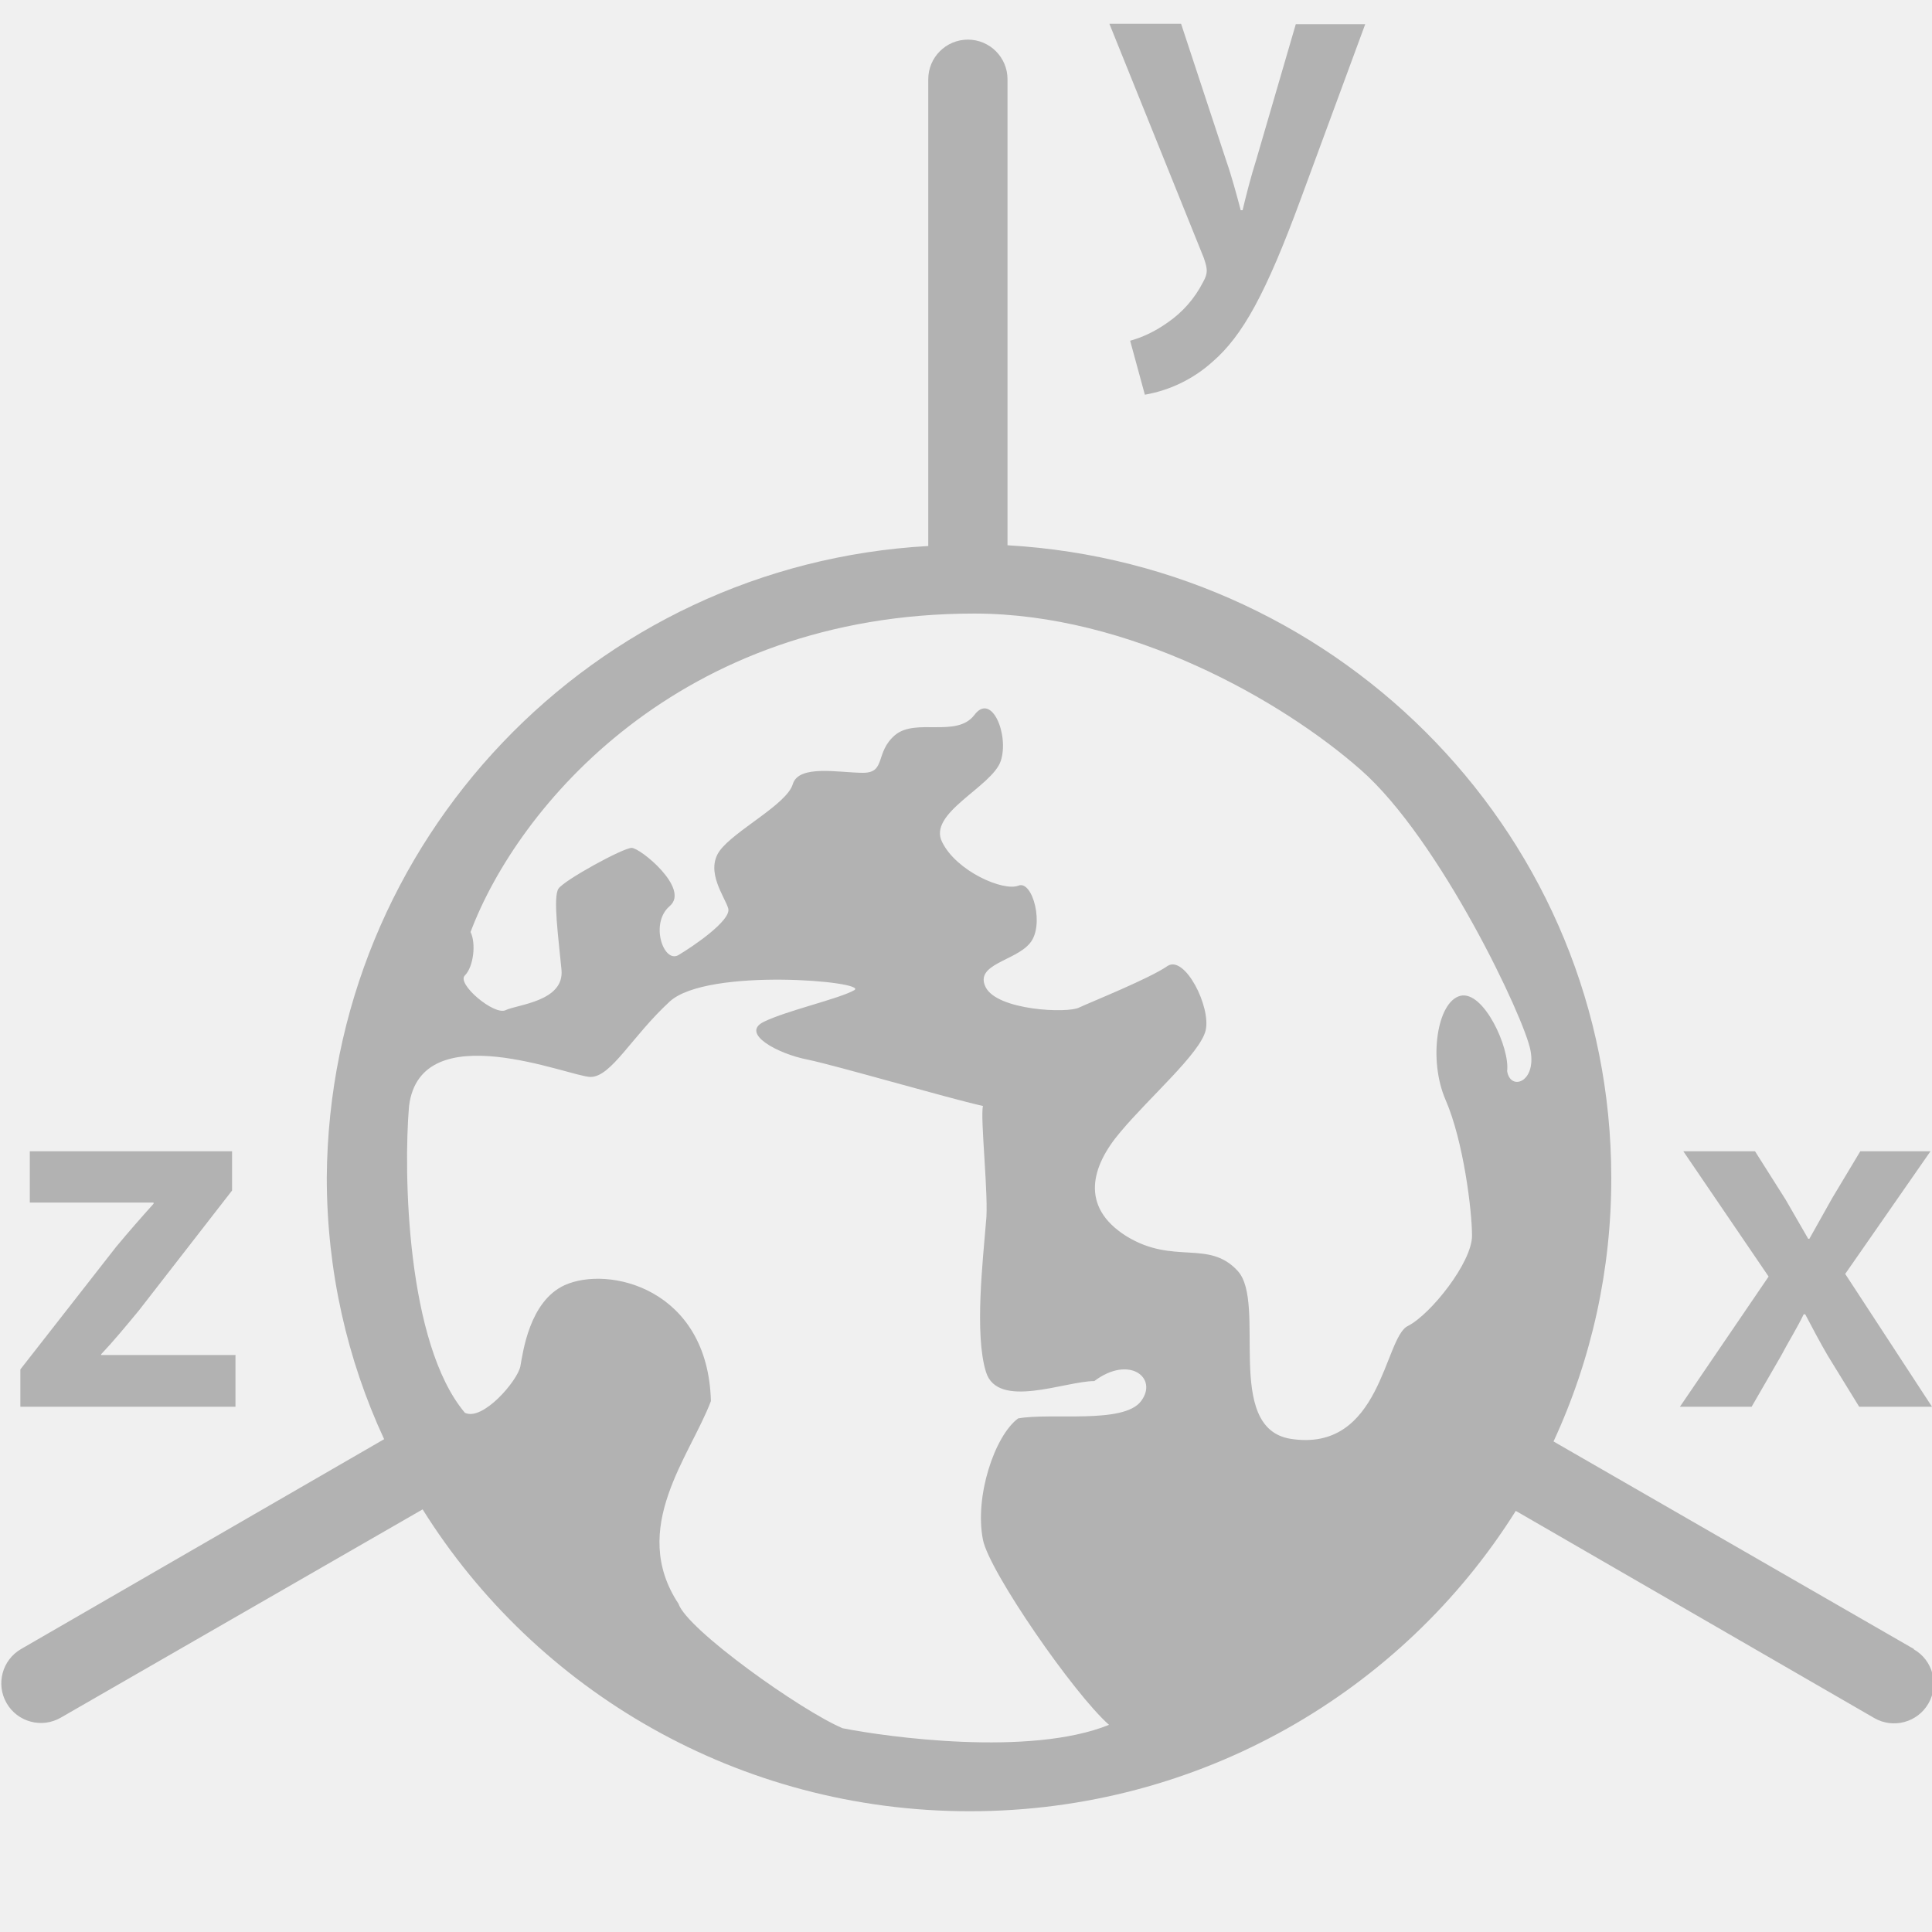
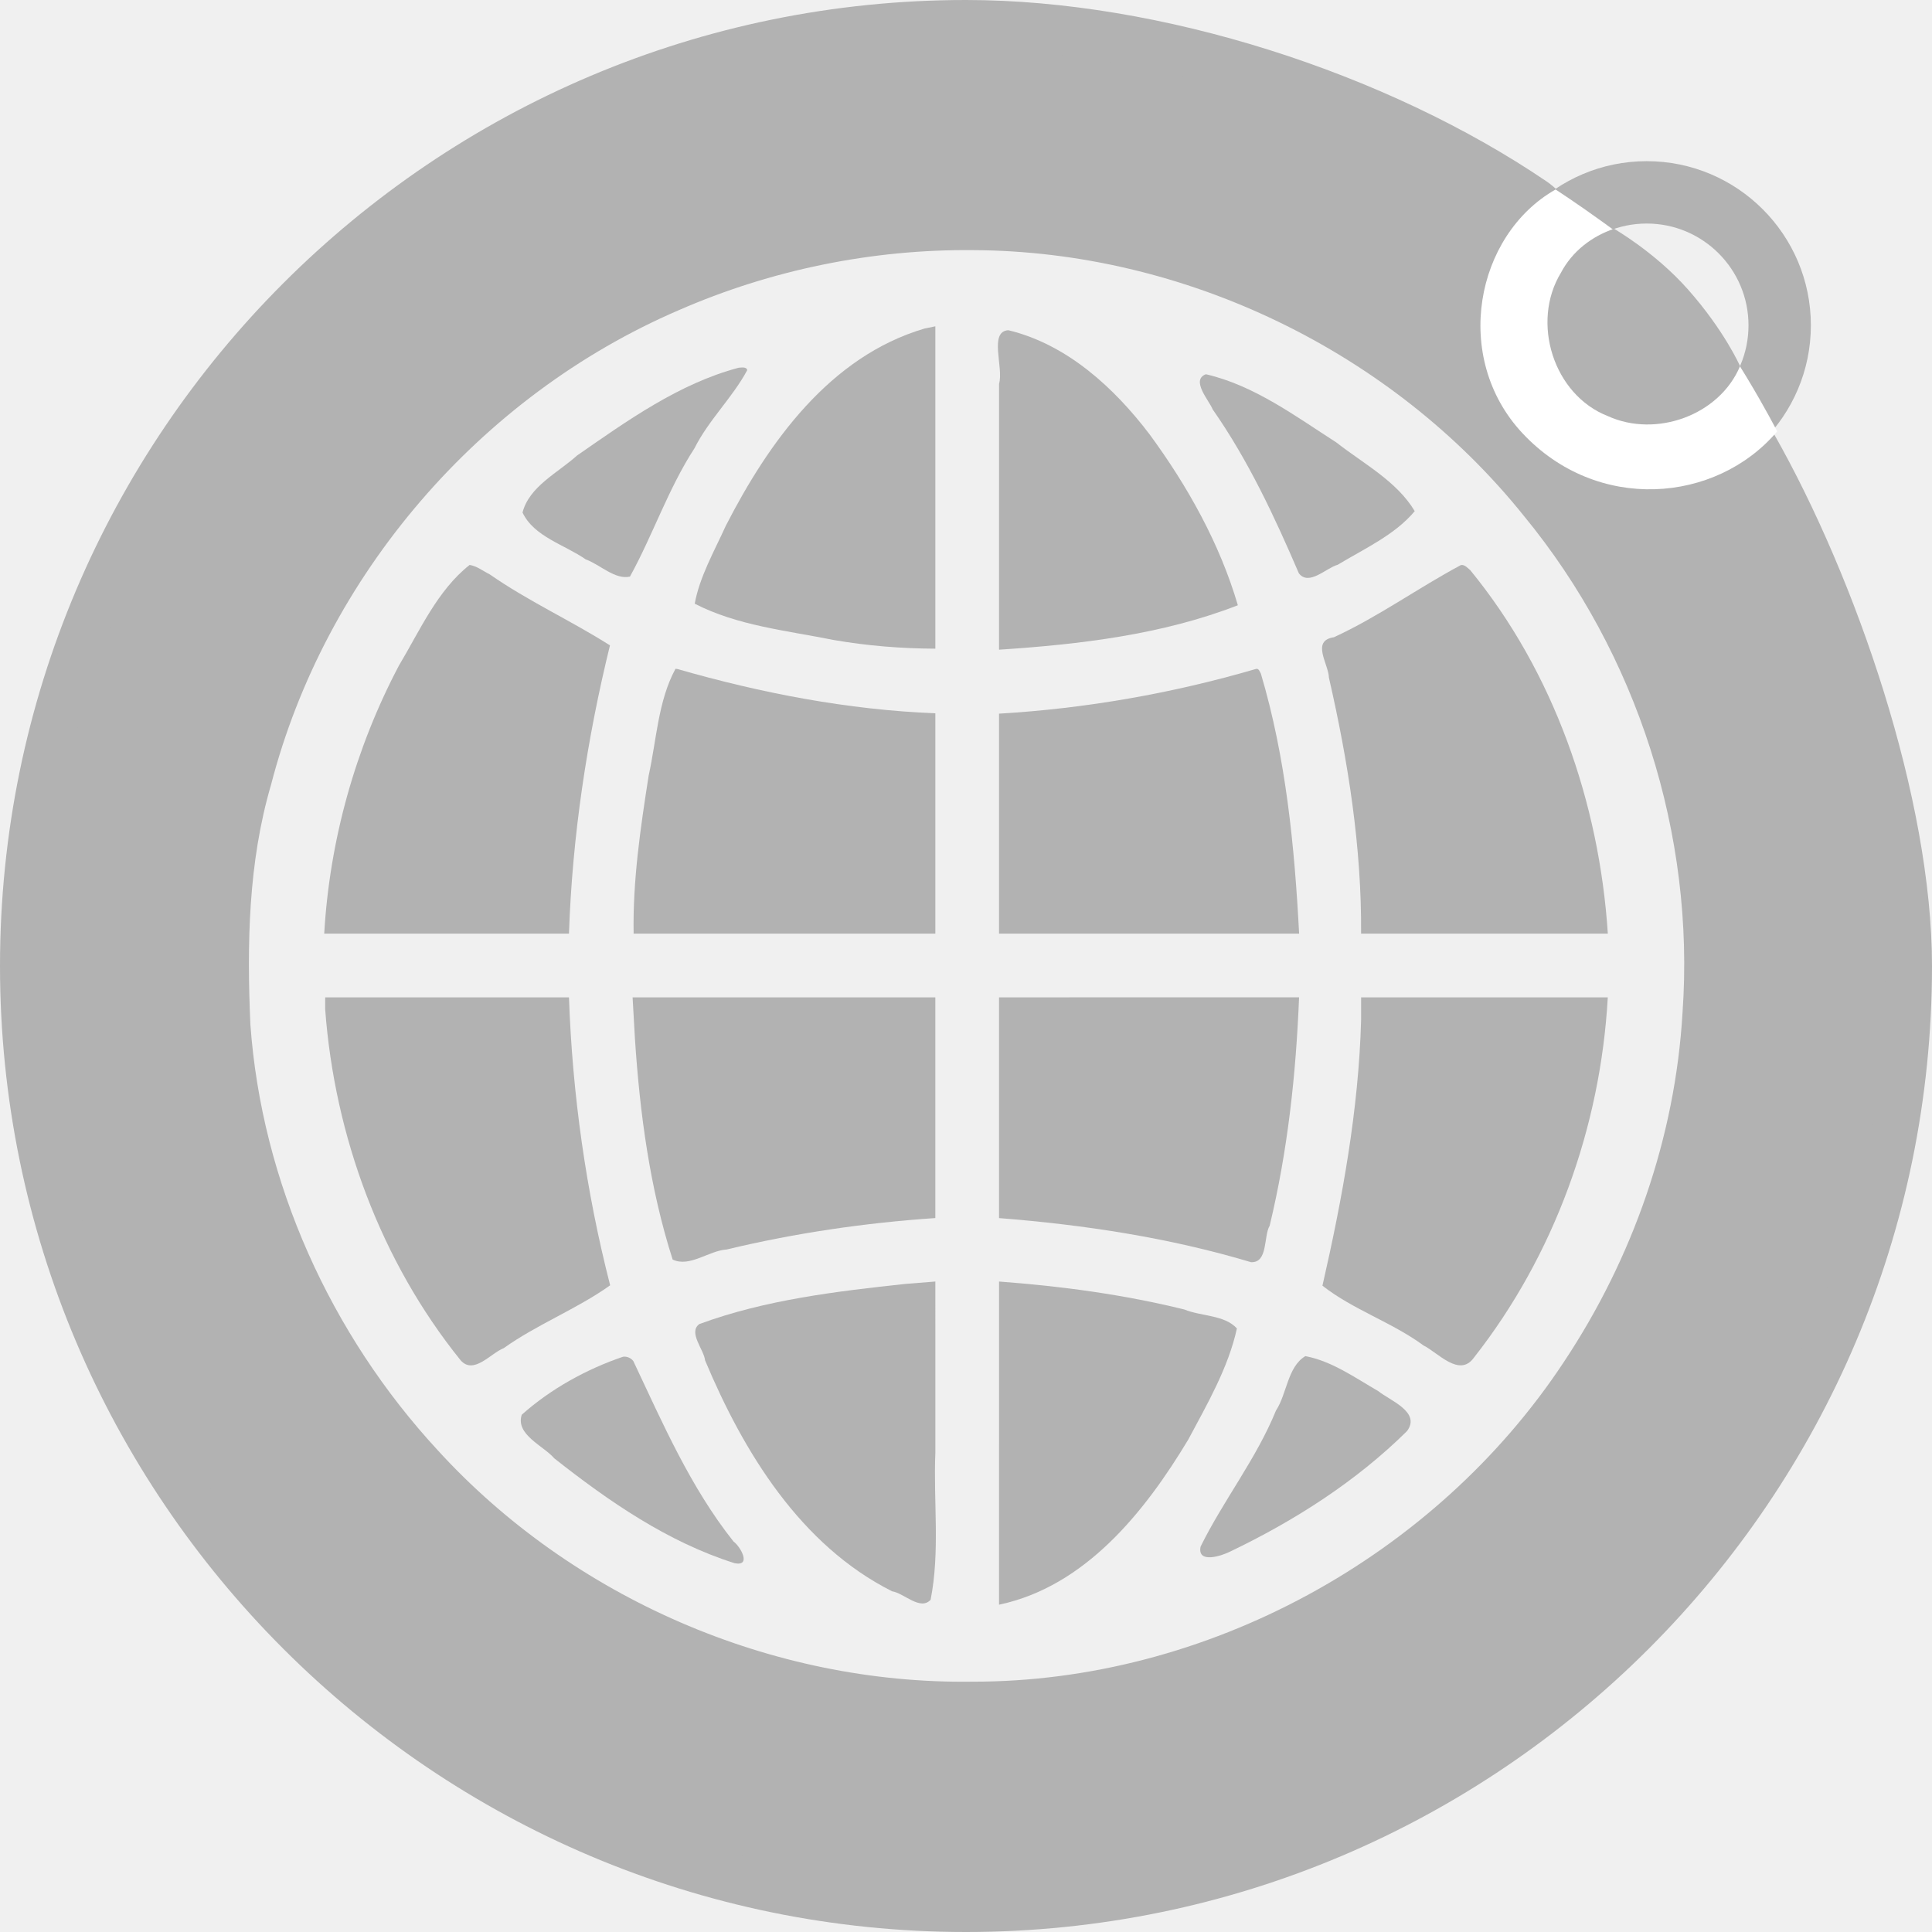
- <svg xmlns="http://www.w3.org/2000/svg" width="512" height="512" viewBox="-247 -247 512 512" xml:space="preserve">
-   <switch>
-     <g>
-       <g fill="#B2B2B2">
-         <path d="m260.2 190-95.5-55A165.3 165.3 0 0 0 180 65c0-89.3-70.8-162.4-160-167.5V-226a10.5 10.5 0 1 0-21 0v123.7A168.8 168.8 0 0 0-160.4 65c0 24.8 5.4 48.3 15.2 69.4l-96.2 55.6a10.5 10.5 0 1 0 10.5 18.2L-135 153c30 48 83.7 80 145 80 61.1 0 114.7-31.8 144.7-79.6l95 54.9a10.5 10.5 0 1 0 10.5-18.2zM55.4 124.3c-4.6 6.2-24 3-32.6 4.6-6.2 4.6-11.6 20.7-9.3 32.2 1.7 8.4 24 40.7 33.4 49-21 8.5-59 3.2-70.6.9-10.9-4.6-41.2-26.1-43.5-33-13.2-20 3.1-39.1 8.6-53.7-.8-29.9-27.2-36-38.8-30.7-9.3 4.3-11 17.7-11.7 21.5-.8 3.9-10 14.6-14.7 12.3-15.5-18.4-16.3-63.7-14.8-81.3 3.1-24.5 42.7-7.7 48.1-7.7 5.5 0 10.9-10.7 21-20 10-9.1 52.8-5.3 48.9-3-4 2.3-17.9 5.4-24 8.4-6.3 3.1 3.8 8.5 11.6 10 7.7 1.6 36.4 10 46.5 12.3-.8 3 1.6 24.5.8 30.7-.8 10-3.1 29.9 0 39.8 3.1 10 21 2.4 28.7 2.4 9.3-7 17-.8 12.4 5.3zm97-87.4c.8-6.1-6.2-21.5-12.4-20-6.2 1.6-8.5 17-3.9 27.6 4.7 10.8 7 29.2 7 36 0 7-10.9 20.8-17 23.9-6.3 3-7 33.7-31.1 29.9-17.8-2.9-6.2-36-14-44.5-7.7-8.4-17-1.5-29.5-9.2C39.1 72.8 42.2 62 50 52.9c7.7-9.2 21-20.7 22.5-26.8C74 19.9 67 6 62.4 9 57.7 12.3 42.2 18.5 39 20c-3 1.6-21.7.8-24.8-5.4C11.2 8.5 22 7.7 25.9 3c4-4.6.8-16.8-3-15.3-4 1.6-16.4-3.8-20.2-11.5-4-7.7 13.1-14.6 15.5-21.5 2.3-6.9-2.4-18.4-7-12.2-4.7 6.1-15.5.7-21 5.3-5.4 4.6-2.3 10-8.5 10s-17-2.3-18.6 3c-1.6 5.4-15.5 12.3-19.4 17.7C-60.2-16-54.8-9.2-54-6.2c.8 3.1-9.3 10-13.2 12.3-3.9 2.3-7.7-8.4-2.3-13s-7.8-15.4-10.1-15.4-17.8 8.5-19.4 10.8c-1.5 2.3 0 13 .8 21.5.8 8.4-11.7 9.2-14.8 10.7-3 1.5-13.1-7-10.8-9.2 2.3-2.3 3-8.5 1.5-11.5 12.4-33 55.1-84.4 133.5-84.4 41.1 0 81.5 23 102.4 41.4 21 18.4 43.5 66 45 74.4 1.6 8.5-5.4 10.8-6.2 5.4z" />
-         <path d="M72.8-175.2c0 .8-.3 1.8-1 3a28.8 28.8 0 0 1-9.4 10.7c-3.5 2.5-7 4-9.9 4.8l3.9 14.3a36 36 0 0 0 17.9-8.7c8-6.9 14.2-18.1 23.5-43.4l17-46.1H96.4l-10.5 36c-1.4 4.4-2.7 9.5-3.6 13.3h-.5c-1-3.8-2.4-9-3.8-13L66-240.7H47l25 62c.6 1.7.8 2.7.8 3.4zM217.2 125.8l7.8-13.5c2-3.8 4.1-7.1 6-11h.4c2 3.8 3.9 7.4 6 11l8.3 13.5H265l-23-35.2 22.6-32.5H246l-7.5 12.5-6 10.7h-.3l-6-10.4-8.1-12.8h-19l22.6 33.2-23.5 34.5h18.9zM-184.7 112.1h-35.5v-.2c3.4-3.6 6.6-7.5 10-11.6l24.7-31.8V58.1h-53.6v13.6h32.8v.3c-3.5 3.9-6.4 7.2-9.9 11.4l-25.4 32.5v9.9h57V112z" />
+ <svg xmlns="http://www.w3.org/2000/svg" id="Capa_2" data-name="Capa 2" viewBox="0 0 154.88 154.88" version="1.1">
+   <defs id="defs1">
+     <style id="style1">
+       .cls-1 {
+         fill: #b2b2b2;
+       }
+     </style>
+   </defs>
+   <g id="Capa_1-2" data-name="Capa 1">
+     <g id="g8">
+       <g id="g6" style="display:none">
+         <path class="cls-1" d="m 77.44,133.97 c -31.17,0 -56.53,-25.36 -56.53,-56.53 0,-31.17 25.36,-56.53 56.53,-56.53 31.17,0 56.53,25.36 56.53,56.53 0,31.17 -25.36,56.53 -56.53,56.53 z m 0,-108.07 c -28.42,0 -51.54,23.12 -51.54,51.54 0,28.42 23.12,51.54 51.54,51.54 28.42,0 51.54,-23.12 51.54,-51.54 0,-28.42 -23.12,-51.54 -51.54,-51.54 z" id="path1" />
+         <path class="cls-1" d="m 77.44,133.97 c -17.82,0 -31.77,-24.83 -31.77,-56.53 0,-31.7 13.96,-56.53 31.77,-56.53 17.81,0 31.77,24.83 31.77,56.53 0,31.7 -13.96,56.53 -31.77,56.53 z m 0,-108.07 c -14.51,0 -26.78,23.6 -26.78,51.54 0,27.94 12.27,51.54 26.78,51.54 14.51,0 26.78,-23.6 26.78,-51.54 C 104.22,49.5 91.95,25.9 77.44,25.9 Z" id="path2" />
+         <path class="cls-1" d="m 117.55,116.14 c -0.6,0 -1.2,-0.21 -1.68,-0.64 -8.85,-8 -23.22,-12.77 -38.44,-12.77 -15.22,0 -29.59,4.77 -38.44,12.77 -1.02,0.92 -2.6,0.84 -3.53,-0.18 -0.92,-1.02 -0.84,-2.6 0.18,-3.53 9.74,-8.8 25.36,-14.06 41.78,-14.06 16.42,0 32.04,5.26 41.79,14.06 1.02,0.92 1.1,2.5 0.18,3.53 -0.49,0.54 -1.17,0.82 -1.85,0.82 z" id="path3" />
+         <path class="cls-1" d="m 77.44,57.15 c -16.42,0 -32.04,-5.26 -41.78,-14.06 -1.02,-0.92 -1.1,-2.5 -0.18,-3.53 0.93,-1.02 2.51,-1.1 3.53,-0.18 8.85,8 23.22,12.77 38.44,12.77 15.22,0 29.59,-4.77 38.44,-12.77 1.02,-0.93 2.6,-0.85 3.53,0.18 0.92,1.02 0.84,2.6 -0.18,3.53 -9.75,8.81 -25.37,14.06 -41.79,14.06 z" id="path4" />
+         <path class="cls-1" d="M 131.47,79.94 H 23.4 c -1.38,0 -2.5,-1.12 -2.5,-2.5 0,-1.38 1.12,-2.5 2.5,-2.5 h 108.07 c 1.38,0 2.5,1.12 2.5,2.5 0,1.38 -1.12,2.5 -2.5,2.5 z" id="path5" />
+         <path class="cls-1" d="m 77.44,133.97 c -1.38,0 -2.5,-1.12 -2.5,-2.5 V 23.41 c 0,-1.38 1.12,-2.5 2.5,-2.5 1.38,0 2.5,1.12 2.5,2.5 v 108.07 c 0,1.38 -1.12,2.5 -2.5,2.5 z" id="path6" />
      </g>
+       <path d="M 77.439,0 C 34.739,0 0,34.739 0,77.439 c 0,42.7 34.739,77.441 77.439,77.441 42.7,0 77.441,-34.741 77.441,-77.441 0,-13.39 -6.09,-31.047 -12.65,-42.617 -0.051,-0.091 -0.137,-0.145 -0.197,-0.227 -0.272,0.32 -0.559,0.626 -0.859,0.918 -0.3,0.292 -0.614,0.57 -0.941,0.832 -0.327,0.262 -0.666,0.51 -1.018,0.74 -0.351,0.231 -0.713,0.446 -1.086,0.643 -5e-4,2.62e-4 -10e-4,-2.63e-4 -0.002,0 6.043,10.841 11.764,27.353 11.764,39.711 0,39.95 -32.501,72.451 -72.451,72.451 -39.95,0 -72.449,-32.501 -72.449,-72.451 0,-39.95 32.499,-72.449 72.439,-72.449 14.575,0 31.702,5.511 43.719,13.668 0.232,-0.339 0.48,-0.667 0.742,-0.982 0.003,-0.003 0.005,-0.006 0.008,-0.01 0.789,-0.946 2.088,-1.543 3.109,-2.237 -0.166,-0.231 -0.737,-0.688 -0.986,-0.859 C 111.171,5.83 93.039,0 77.439,0 Z" style="baseline-shift:baseline;display:inline;overflow:visible;vector-effect:none;fill:#b2b2b2;enable-background:accumulate;stop-color:#000000;stop-opacity:1" id="path27" />
+       <path d="m 132.01,12.92 c -7.26,0 -13.16,5.9 -13.16,13.16 0,7.26 5.9,13.16 13.16,13.16 7.26,0 13.16,-5.9 13.16,-13.16 0,-7.26 -5.9,-13.16 -13.16,-13.16 z m 0,5 c 4.5,0 8.16,3.66 8.16,8.16 0,4.5 -3.65,8.16 -8.16,8.16 -4.51,0 -8.17,-3.66 -8.17,-8.16 0,-4.5 3.67,-8.16 8.17,-8.16 z" style="baseline-shift:baseline;display:inline;overflow:visible;vector-effect:none;fill:#b2b2b2;enable-background:accumulate;stop-color:#000000;stop-opacity:1" id="path26" />
+       <path style="opacity:1;fill:#b2b2b2;fill-opacity:1;fill-rule:evenodd;stroke-width:0.003" d="M 76.787,4.062 C 67.505,3.911 58.278,5.962 49.677,9.359 30.059,17.247 14.204,33.93 7.566,53.967 4.619,62.603 3.353,71.776 3.796,80.885 4.517,98.797 12.26,116.279 24.942,128.981 c 12.042,12.35 28.609,20.075 45.796,21.653 14.647,1.257 29.69,-1.749 42.522,-8.963 12.279,-6.799 22.48,-17.173 29.146,-29.485 6.754,-12.469 9.887,-26.984 8.356,-41.103 -1.674,-11.613 -5.602,-22.88 -11.213,-33.178 -0.416,-0.893 -1.489,0.107 -2.148,0.125 -3.794,1.171 -8.1,0.751 -11.498,-1.352 -3.414,-2.225 -6.304,-5.847 -6.335,-10.08 -0.266,-3.052 0.555,-6.075 2.004,-8.746 0.212,-0.735 -1.201,-0.874 -1.589,-1.344 C 108.748,9.723 95.989,5.425 82.907,4.178 80.869,4.068 78.827,4.054 76.787,4.062 Z m 1.225,15.991 c 16.928,0.073 33.575,8.123 44.142,21.293 9.096,11.048 13.738,25.576 12.727,39.83 -0.581,9.971 -3.981,19.686 -9.508,28 -10.304,15.619 -28.658,25.674 -47.458,25.637 -16.059,0.214 -32.008,-6.721 -42.818,-18.546 C 26.499,106.966 20.976,94.762 20.072,82.123 19.79,75.69 19.899,69.15 21.726,62.921 26.056,46.159 38.455,31.734 54.401,24.872 61.814,21.631 69.917,19.972 78.012,20.053 Z" id="path29" />
+       <path style="opacity:1;fill:#b2b2b2;fill-opacity:1;fill-rule:evenodd;stroke-width:0.004" d="m 117.126,45.293 c -3.435,1.833 -6.629,4.149 -10.188,5.79 -1.862,0.28 -0.435,2.132 -0.404,3.241 1.541,6.724 2.629,13.611 2.579,20.524 6.593,0 13.186,0 19.78,0 -0.682,-10.493 -4.337,-20.965 -11.028,-29.139 -0.208,-0.173 -0.439,-0.451 -0.739,-0.416 z" id="path30" />
+       <path id="path26-2" style="baseline-shift:baseline;display:inline;overflow:visible;vector-effect:none;fill:#ffffff;fill-opacity:1;enable-background:accumulate;stop-color:#000000" d="m 124.703,15.19 c -6.453,3.671 -8.309,13.491 -2.657,19.536 5.978,6.395 15.514,5.637 20.425,-0.145 0,0 -3.889,-7.571 -7.653,-11.545 -3.144,-3.319 -10.115,-7.846 -10.115,-7.846 z" />
+       <path style="opacity:1;fill:#b2b2b2;fill-opacity:1;fill-rule:evenodd;stroke-width:0.004" d="m 109.114,81.768 c -0.195,7.184 -1.508,14.342 -3.099,21.299 2.445,1.925 5.568,2.93 8.104,4.794 1.157,0.573 2.872,2.589 4.032,0.984 6.456,-8.209 10.158,-18.481 10.738,-28.891 -6.592,0 -13.184,0 -19.775,0 0,0.605 0,1.209 0,1.814 z" id="path31" />
+       <path style="opacity:1;fill:#b2b2b2;fill-opacity:1;fill-rule:evenodd;stroke-width:0.004" d="m 92.115,79.953 c -4.009,1.75e-4 -8.018,3.5e-4 -12.027,5.25e-4 0,5.898 0,11.796 0,17.695 6.82,0.536 13.651,1.574 20.198,3.534 1.38,0.074 1,-2.089 1.497,-2.921 1.446,-5.991 2.112,-12.158 2.358,-18.309 -4.009,1.75e-4 -8.018,3.5e-4 -12.027,5.25e-4 z" id="path32" />
+       <path style="opacity:1;fill:#b2b2b2;fill-opacity:1;fill-rule:evenodd;stroke-width:0.004" d="m 50.899,83.246 c 0.391,5.978 1.194,12.022 3.025,17.727 1.361,0.652 2.906,-0.719 4.328,-0.806 5.49,-1.318 11.098,-2.139 16.73,-2.521 0,-5.897 0,-11.795 0,-17.692 -8.09,0 -16.179,0 -24.269,0 0.062,1.097 0.124,2.195 0.186,3.292 z" id="path33" />
+       <path style="opacity:1;fill:#b2b2b2;fill-opacity:1;fill-rule:evenodd;stroke-width:0.004" d="m 54.149,53.619 c -1.395,2.562 -1.519,5.714 -2.148,8.554 -0.657,4.193 -1.28,8.419 -1.206,12.674 8.063,0 16.125,0 24.188,0 0,-5.888 0,-11.776 0,-17.664 -7.021,-0.28 -13.94,-1.617 -20.679,-3.551 -0.05,-0.003 -0.103,-0.024 -0.154,-0.014 z" id="path34" />
+       <path style="opacity:1;fill:#b2b2b2;fill-opacity:1;fill-rule:evenodd;stroke-width:0.004" d="m 37.648,45.288 c -2.59,2.041 -3.996,5.275 -5.668,8.069 -3.495,6.623 -5.558,14.013 -5.989,21.491 6.54,0 13.08,0 19.62,0 0.267,-7.796 1.432,-15.554 3.287,-23.112 C 45.761,49.744 42.333,48.186 39.266,46.048 38.742,45.788 38.236,45.38 37.648,45.288 Z" id="path35" />
+       <path style="opacity:1;fill:#b2b2b2;fill-opacity:1;fill-rule:evenodd;stroke-width:0.004" d="m 26.069,80.913 c 0.751,10.154 4.454,20.2 10.863,28.143 1.048,1.177 2.405,-0.575 3.445,-0.978 2.697,-1.923 5.861,-3.131 8.536,-5.041 -1.936,-7.548 -3.028,-15.294 -3.301,-23.083 -6.514,0 -13.029,0 -19.543,0 0,0.32 0,0.639 0,0.959 z" id="path36" />
+       <path style="opacity:1;fill:#b2b2b2;fill-opacity:1;fill-rule:evenodd;stroke-width:0.004" d="m 74.109,26.34 c -7.581,2.236 -12.483,9.096 -15.925,15.81 -0.915,2.02 -2.103,4.095 -2.491,6.245 3.412,1.765 7.395,2.156 11.133,2.91 2.694,0.467 5.423,0.686 8.157,0.697 0,-8.614 0,-17.229 0,-25.843 -0.291,0.06 -0.582,0.12 -0.873,0.18 z" id="path37" />
+       <path style="opacity:1;fill:#b2b2b2;fill-opacity:1;fill-rule:evenodd;stroke-width:0.004" d="m 59.22,29.478 c -4.791,1.268 -8.939,4.251 -12.966,7.042 -1.518,1.376 -3.831,2.473 -4.365,4.568 0.92,1.945 3.378,2.577 5.06,3.753 1.126,0.401 2.354,1.657 3.551,1.383 1.844,-3.346 3.072,-7.055 5.175,-10.29 1.134,-2.263 3.055,-4.072 4.226,-6.258 -0.051,-0.299 -0.481,-0.202 -0.68,-0.199 z" id="path38" />
+       <path style="opacity:1;fill:#b2b2b2;fill-opacity:1;fill-rule:evenodd;stroke-width:0.004" d="m 80.088,39.278 c 0,4.268 0,8.537 0,12.805 C 86.558,51.66 93.171,50.879 99.233,48.521 97.79,43.592 95.203,38.967 92.163,34.828 89.306,31.066 85.529,27.603 80.835,26.472 c -1.588,0.094 -0.359,3.005 -0.746,4.3 0,2.835 0,5.67 0,8.506 z" id="path39" />
+       <path style="opacity:1;fill:#b2b2b2;fill-opacity:1;fill-rule:evenodd;stroke-width:0.004" d="m 96.631,30.014 c -1.161,0.494 0.291,2.079 0.588,2.811 2.848,4.075 4.953,8.59 6.905,13.135 0.81,1.046 2.197,-0.44 3.117,-0.686 2.123,-1.286 4.57,-2.381 6.172,-4.297 -1.429,-2.399 -4.119,-3.812 -6.286,-5.509 -3.281,-2.107 -6.577,-4.565 -10.423,-5.459 z" id="path40" />
+       <path style="opacity:1;fill:#b2b2b2;fill-opacity:1;fill-rule:evenodd;stroke-width:0.004" d="m 100.664,53.633 c -6.702,1.954 -13.605,3.166 -20.576,3.578 0,5.879 0,11.758 0,17.637 8.019,0 16.038,0 24.057,0 -0.368,-7.01 -1.059,-14.101 -3.067,-20.847 -0.085,-0.148 -0.178,-0.465 -0.414,-0.368 z" id="path41" />
+       <path style="opacity:1;fill:#b2b2b2;fill-opacity:1;fill-rule:evenodd;stroke-width:0.004" d="m 80.088,115.688 c 0,4.318 0,8.635 0,12.953 6.931,-1.461 11.714,-7.481 15.174,-13.244 1.515,-2.839 3.208,-5.753 3.895,-8.899 -0.98,-1.093 -2.875,-0.972 -4.203,-1.518 -4.873,-1.204 -9.864,-1.874 -14.865,-2.245 0,4.318 0,8.635 0,12.953 z" id="path42" />
+       <path style="opacity:1;fill:#b2b2b2;fill-opacity:1;fill-rule:evenodd;stroke-width:0.004" d="m 72.63,102.92 c -5.582,0.602 -11.272,1.274 -16.563,3.222 -0.928,0.665 0.371,2.055 0.455,2.911 3.082,7.352 7.647,14.824 14.998,18.516 0.959,0.149 2.251,1.576 3.082,0.679 0.769,-3.859 0.218,-7.884 0.382,-11.806 -0.003,-4.569 -3.94e-4,-9.138 -0.001,-13.707 -0.784,0.062 -1.568,0.124 -2.352,0.186 z" id="path43" />
+       <path style="opacity:1;fill:#b2b2b2;fill-opacity:1;fill-rule:evenodd;stroke-width:0.004" d="m 49.953,108.762 c -2.943,0.997 -5.81,2.584 -8.128,4.653 -0.514,1.599 1.731,2.475 2.61,3.494 4.371,3.452 9.115,6.722 14.463,8.408 1.374,0.267 0.457,-1.345 -0.091,-1.736 -3.461,-4.35 -5.686,-9.497 -8.038,-14.473 -0.188,-0.247 -0.508,-0.383 -0.816,-0.345 z" id="path44" />
+       <path style="opacity:1;fill:#b2b2b2;fill-opacity:1;fill-rule:evenodd;stroke-width:0.004" d="m 104.642,108.715 c -1.43,0.861 -1.466,3.015 -2.353,4.363 -1.577,3.873 -4.207,7.181 -6.041,10.902 -0.299,1.414 1.709,0.739 2.366,0.404 5.161,-2.472 10.106,-5.627 14.182,-9.662 1.13,-1.524 -1.358,-2.439 -2.296,-3.195 -1.85,-1.066 -3.736,-2.419 -5.859,-2.812 z" id="path45" />
+       <path id="path46" style="opacity:1;fill:#b2b2b2;fill-opacity:1;fill-rule:evenodd;stroke-width:0.003" d="m 129.389,18.34 c -1.781,0.608 -3.346,1.8 -4.258,3.529 -2.414,3.97 -0.606,9.781 3.764,11.488 3.865,1.759 8.943,-0.061 10.598,-4.006 0,0 -1.248,-2.849 -4.197,-6.171 -2.647,-2.981 -5.907,-4.841 -5.907,-4.841 z" />
    </g>
-   </switch>
+   </g>
</svg>
